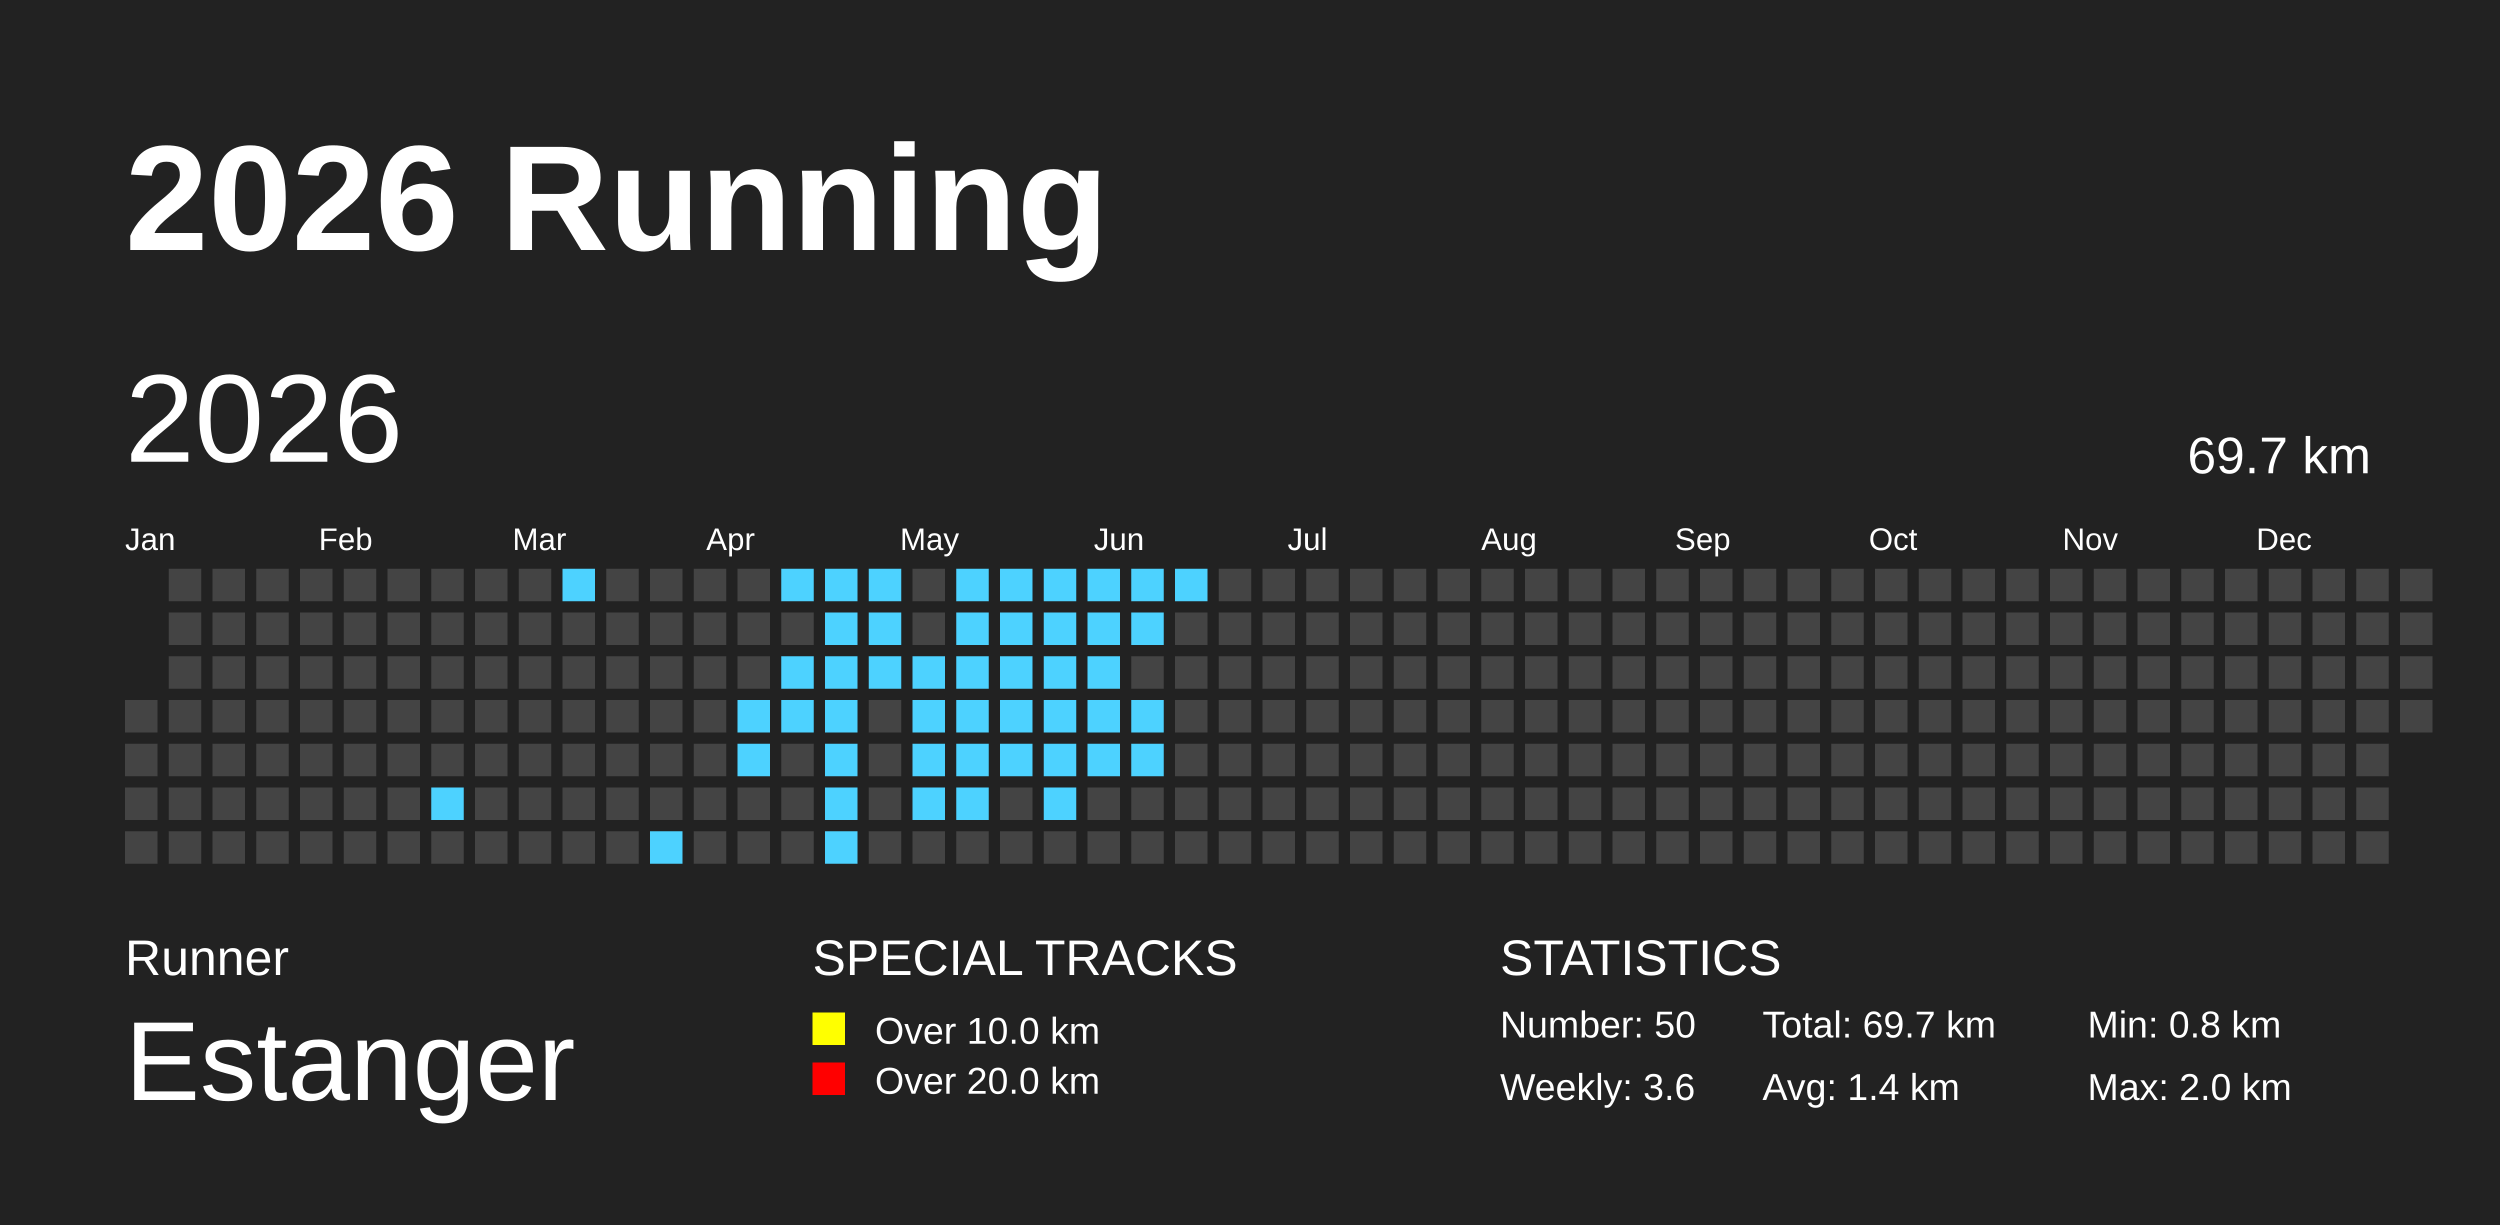
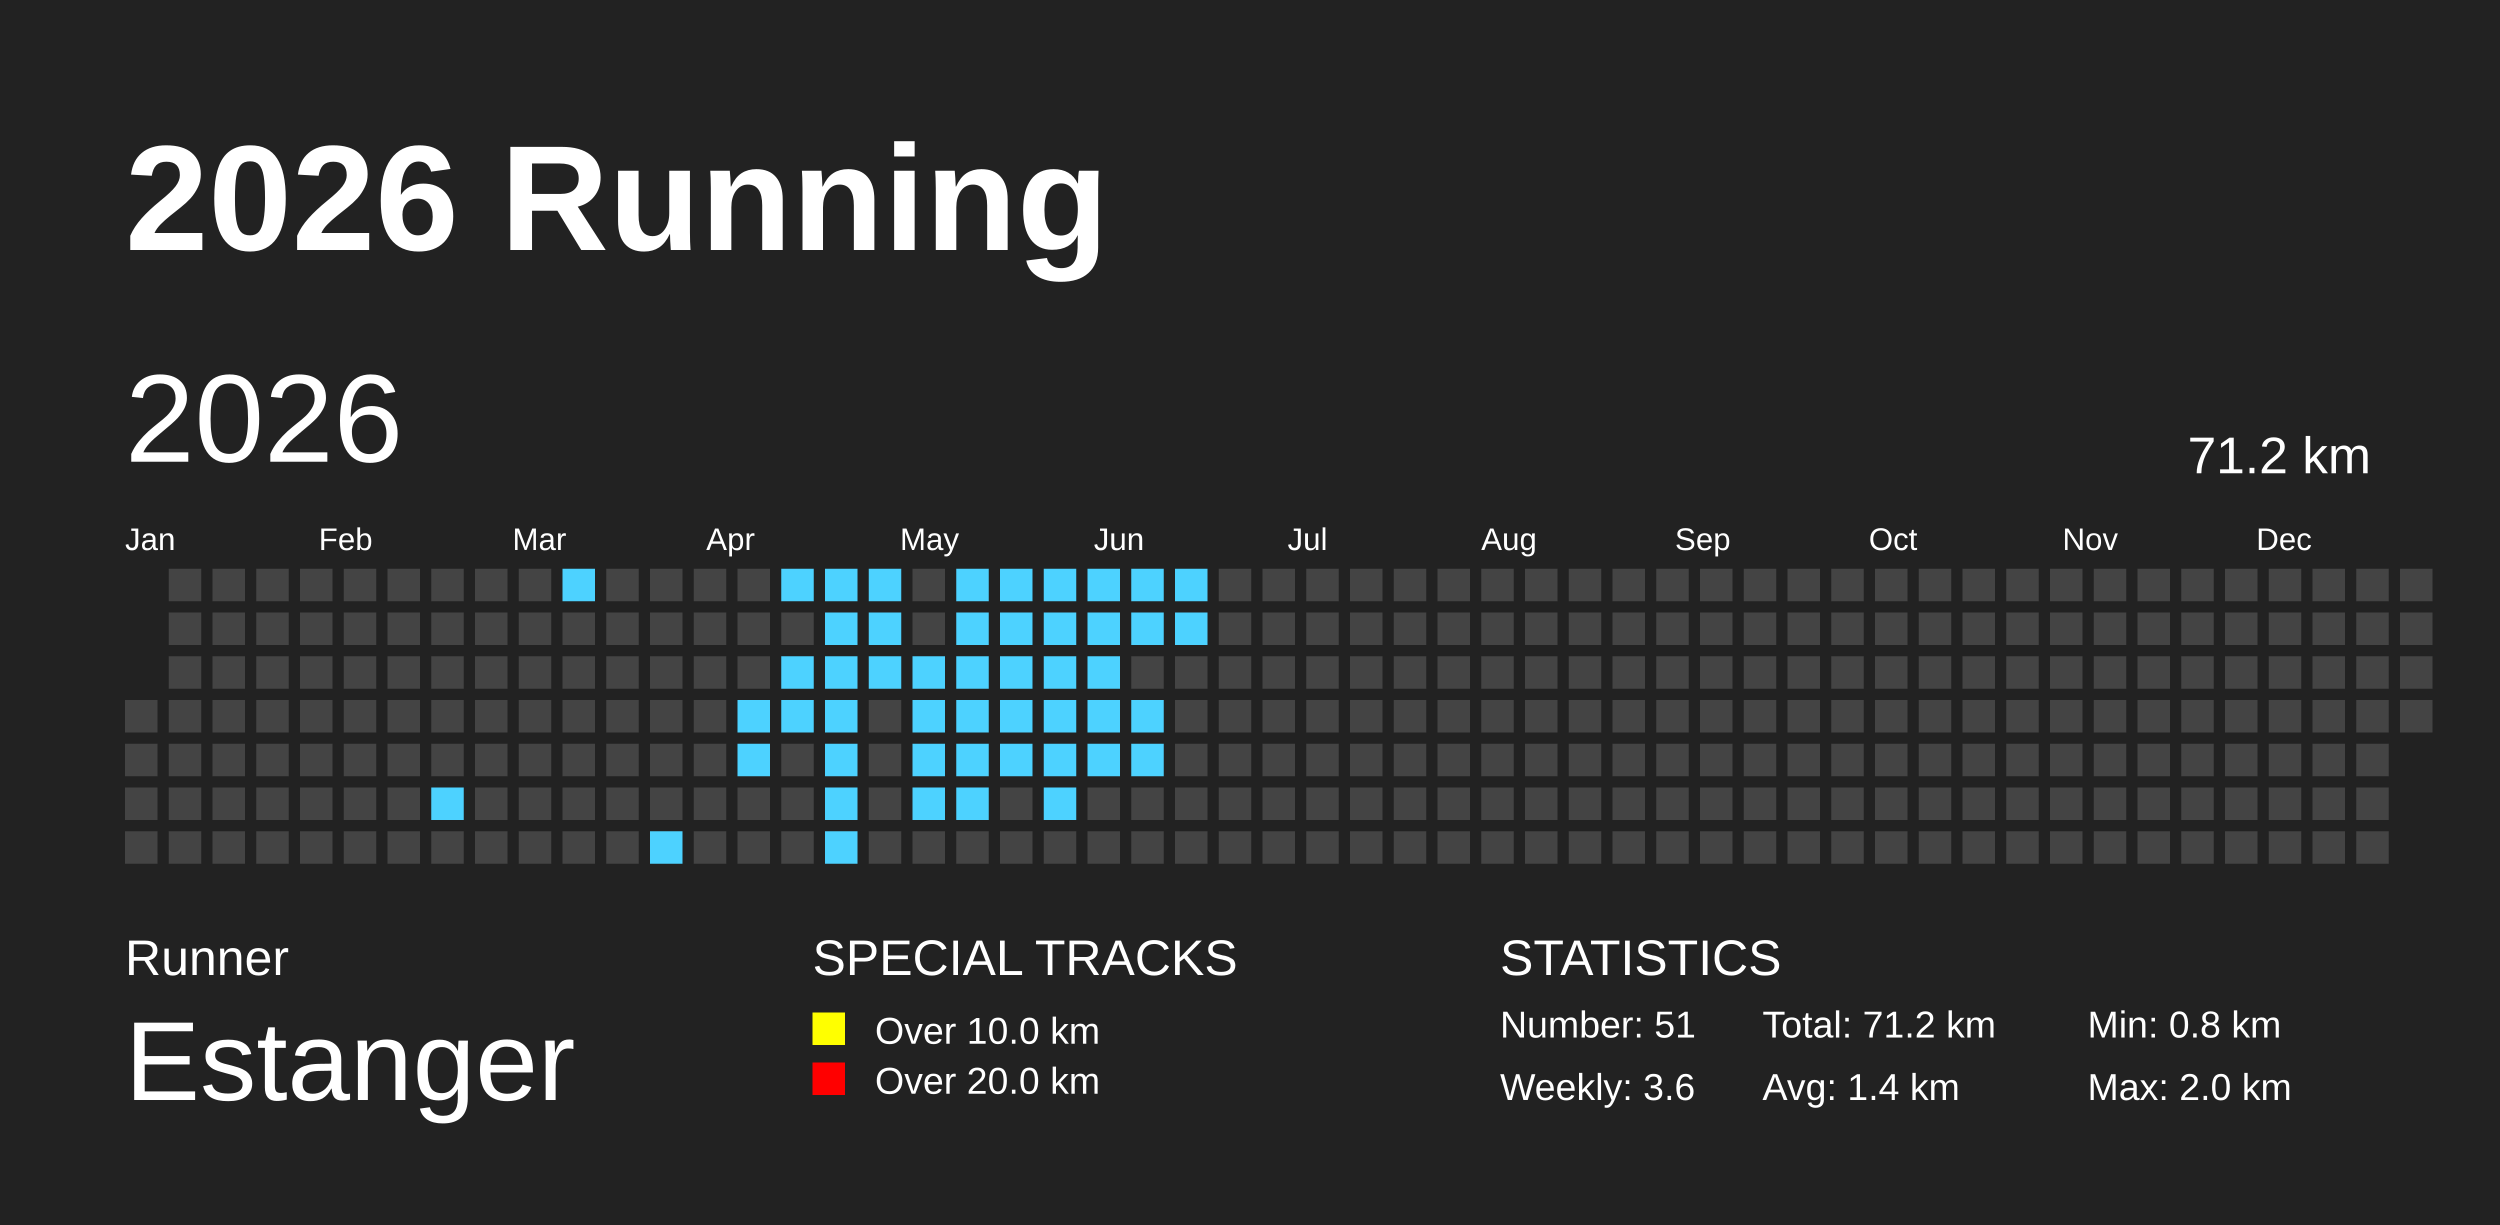
<svg xmlns="http://www.w3.org/2000/svg" baseProfile="full" height="98mm" version="1.1" viewBox="0,0,200,98" width="200mm">
  <defs />
  <rect fill="#222222" height="98" width="200" x="0" y="0" />
  <text fill="#FFFFFF" style="font-size:12px; font-family:Arial; font-weight:bold;" x="10" y="20">2026 Running</text>
  <text fill="#FFFFFF" style="font-size:4px; font-family:Arial" x="10" y="78">Runner</text>
  <text fill="#FFFFFF" style="font-size:9px; font-family:Arial" x="10" y="88">Estanger</text>
  <text fill="#FFFFFF" style="font-size:4px; font-family:Arial" x="65" y="78">SPECIAL TRACKS</text>
  <rect fill="yellow" height="2.6" width="2.6" x="65" y="81" />
  <text fill="#FFFFFF" style="font-size:3px; font-family:Arial" x="70" y="83.5">Over 10.0 km</text>
  <rect fill="red" height="2.6" width="2.6" x="65" y="85" />
  <text fill="#FFFFFF" style="font-size:3px; font-family:Arial" x="70" y="87.5">Over 20.0 km</text>
  <text fill="#FFFFFF" style="font-size:4px; font-family:Arial" x="120" y="78">STATISTICS</text>
-   <text fill="#FFFFFF" style="font-size:3px; font-family:Arial" x="120" y="83">Number: 50</text>
+   <text fill="#FFFFFF" style="font-size:3px; font-family:Arial" x="120" y="83">Number: 51</text>
  <text fill="#FFFFFF" style="font-size:3px; font-family:Arial" x="120" y="88">Weekly: 3.6</text>
-   <text fill="#FFFFFF" style="font-size:3px; font-family:Arial" x="141" y="83">Total: 69.7 km</text>
+   <text fill="#FFFFFF" style="font-size:3px; font-family:Arial" x="141" y="83">Total: 71.2 km</text>
  <text fill="#FFFFFF" style="font-size:3px; font-family:Arial" x="141" y="88">Avg: 1.4 km</text>
  <text fill="#FFFFFF" style="font-size:3px; font-family:Arial" x="167" y="83">Min: 0.8 km</text>
  <text fill="#FFFFFF" style="font-size:3px; font-family:Arial" x="167" y="88">Max: 2.0 km</text>
  <text dominant-baseline="hanging" fill="#FFFFFF" style="font-size:10.0px; font-family:Arial;" x="10" y="30">2026</text>
-   <text dominant-baseline="hanging" fill="#FFFFFF" style="font-size:4.125px; font-family:Arial;" x="175" y="35">69.7 km</text>
+   <text dominant-baseline="hanging" fill="#FFFFFF" style="font-size:4.125px; font-family:Arial;" x="175" y="35">71.2 km</text>
  <text fill="#FFFFFF" style="font-size:2.5px; font-family:Arial" x="10.0" y="44">Jan</text>
  <text fill="#FFFFFF" style="font-size:2.5px; font-family:Arial" x="25.5" y="44">Feb</text>
  <text fill="#FFFFFF" style="font-size:2.5px; font-family:Arial" x="41.0" y="44">Mar</text>
  <text fill="#FFFFFF" style="font-size:2.5px; font-family:Arial" x="56.5" y="44">Apr</text>
  <text fill="#FFFFFF" style="font-size:2.5px; font-family:Arial" x="72.0" y="44">May</text>
  <text fill="#FFFFFF" style="font-size:2.5px; font-family:Arial" x="87.5" y="44">Jun</text>
  <text fill="#FFFFFF" style="font-size:2.5px; font-family:Arial" x="103.0" y="44">Jul</text>
  <text fill="#FFFFFF" style="font-size:2.5px; font-family:Arial" x="118.5" y="44">Aug</text>
  <text fill="#FFFFFF" style="font-size:2.5px; font-family:Arial" x="134.0" y="44">Sep</text>
  <text fill="#FFFFFF" style="font-size:2.5px; font-family:Arial" x="149.5" y="44">Oct</text>
  <text fill="#FFFFFF" style="font-size:2.5px; font-family:Arial" x="165.0" y="44">Nov</text>
  <text fill="#FFFFFF" style="font-size:2.5px; font-family:Arial" x="180.5" y="44">Dec</text>
  <rect fill="#444444" height="2.6" width="2.6" x="10.0" y="56.0" />
  <rect fill="#444444" height="2.6" width="2.6" x="10.0" y="59.5" />
  <rect fill="#444444" height="2.6" width="2.6" x="10.0" y="63.0" />
  <rect fill="#444444" height="2.6" width="2.6" x="10.0" y="66.5" />
  <rect fill="#444444" height="2.6" width="2.6" x="13.5" y="45.5" />
  <rect fill="#444444" height="2.6" width="2.6" x="13.5" y="49.0" />
  <rect fill="#444444" height="2.6" width="2.6" x="13.5" y="52.5" />
  <rect fill="#444444" height="2.6" width="2.6" x="13.5" y="56.0" />
  <rect fill="#444444" height="2.6" width="2.6" x="13.5" y="59.5" />
  <rect fill="#444444" height="2.6" width="2.6" x="13.5" y="63.0" />
  <rect fill="#444444" height="2.6" width="2.6" x="13.5" y="66.5" />
  <rect fill="#444444" height="2.6" width="2.6" x="17.0" y="45.5" />
  <rect fill="#444444" height="2.6" width="2.6" x="17.0" y="49.0" />
  <rect fill="#444444" height="2.6" width="2.6" x="17.0" y="52.5" />
  <rect fill="#444444" height="2.6" width="2.6" x="17.0" y="56.0" />
  <rect fill="#444444" height="2.6" width="2.6" x="17.0" y="59.5" />
  <rect fill="#444444" height="2.6" width="2.6" x="17.0" y="63.0" />
  <rect fill="#444444" height="2.6" width="2.6" x="17.0" y="66.5" />
  <rect fill="#444444" height="2.6" width="2.6" x="20.5" y="45.5" />
  <rect fill="#444444" height="2.6" width="2.6" x="20.5" y="49.0" />
  <rect fill="#444444" height="2.6" width="2.6" x="20.5" y="52.5" />
  <rect fill="#444444" height="2.6" width="2.6" x="20.5" y="56.0" />
  <rect fill="#444444" height="2.6" width="2.6" x="20.5" y="59.5" />
  <rect fill="#444444" height="2.6" width="2.6" x="20.5" y="63.0" />
  <rect fill="#444444" height="2.6" width="2.6" x="20.5" y="66.5" />
  <rect fill="#444444" height="2.6" width="2.6" x="24.0" y="45.5" />
  <rect fill="#444444" height="2.6" width="2.6" x="24.0" y="49.0" />
  <rect fill="#444444" height="2.6" width="2.6" x="24.0" y="52.5" />
  <rect fill="#444444" height="2.6" width="2.6" x="24.0" y="56.0" />
  <rect fill="#444444" height="2.6" width="2.6" x="24.0" y="59.5" />
  <rect fill="#444444" height="2.6" width="2.6" x="24.0" y="63.0" />
  <rect fill="#444444" height="2.6" width="2.6" x="24.0" y="66.5" />
  <rect fill="#444444" height="2.6" width="2.6" x="27.5" y="45.5" />
  <rect fill="#444444" height="2.6" width="2.6" x="27.5" y="49.0" />
  <rect fill="#444444" height="2.6" width="2.6" x="27.5" y="52.5" />
  <rect fill="#444444" height="2.6" width="2.6" x="27.5" y="56.0" />
  <rect fill="#444444" height="2.6" width="2.6" x="27.5" y="59.5" />
  <rect fill="#444444" height="2.6" width="2.6" x="27.5" y="63.0" />
  <rect fill="#444444" height="2.6" width="2.6" x="27.5" y="66.5" />
  <rect fill="#444444" height="2.6" width="2.6" x="31.0" y="45.5" />
  <rect fill="#444444" height="2.6" width="2.6" x="31.0" y="49.0" />
  <rect fill="#444444" height="2.6" width="2.6" x="31.0" y="52.5" />
  <rect fill="#444444" height="2.6" width="2.6" x="31.0" y="56.0" />
  <rect fill="#444444" height="2.6" width="2.6" x="31.0" y="59.5" />
  <rect fill="#444444" height="2.6" width="2.6" x="31.0" y="63.0" />
  <rect fill="#444444" height="2.6" width="2.6" x="31.0" y="66.5" />
  <rect fill="#444444" height="2.6" width="2.6" x="34.5" y="45.5" />
  <rect fill="#444444" height="2.6" width="2.6" x="34.5" y="49.0" />
  <rect fill="#444444" height="2.6" width="2.6" x="34.5" y="52.5" />
  <rect fill="#444444" height="2.6" width="2.6" x="34.5" y="56.0" />
  <rect fill="#444444" height="2.6" width="2.6" x="34.5" y="59.5" />
  <rect fill="#4DD2FF" height="2.6" width="2.6" x="34.5" y="63.0" />
  <rect fill="#444444" height="2.6" width="2.6" x="34.5" y="66.5" />
  <rect fill="#444444" height="2.6" width="2.6" x="38.0" y="45.5" />
  <rect fill="#444444" height="2.6" width="2.6" x="38.0" y="49.0" />
  <rect fill="#444444" height="2.6" width="2.6" x="38.0" y="52.5" />
  <rect fill="#444444" height="2.6" width="2.6" x="38.0" y="56.0" />
  <rect fill="#444444" height="2.6" width="2.6" x="38.0" y="59.5" />
  <rect fill="#444444" height="2.6" width="2.6" x="38.0" y="63.0" />
  <rect fill="#444444" height="2.6" width="2.6" x="38.0" y="66.5" />
  <rect fill="#444444" height="2.6" width="2.6" x="41.5" y="45.5" />
  <rect fill="#444444" height="2.6" width="2.6" x="41.5" y="49.0" />
  <rect fill="#444444" height="2.6" width="2.6" x="41.5" y="52.5" />
  <rect fill="#444444" height="2.6" width="2.6" x="41.5" y="56.0" />
  <rect fill="#444444" height="2.6" width="2.6" x="41.5" y="59.5" />
  <rect fill="#444444" height="2.6" width="2.6" x="41.5" y="63.0" />
  <rect fill="#444444" height="2.6" width="2.6" x="41.5" y="66.5" />
  <rect fill="#4DD2FF" height="2.6" width="2.6" x="45.0" y="45.5" />
  <rect fill="#444444" height="2.6" width="2.6" x="45.0" y="49.0" />
  <rect fill="#444444" height="2.6" width="2.6" x="45.0" y="52.5" />
  <rect fill="#444444" height="2.6" width="2.6" x="45.0" y="56.0" />
  <rect fill="#444444" height="2.6" width="2.6" x="45.0" y="59.5" />
  <rect fill="#444444" height="2.6" width="2.6" x="45.0" y="63.0" />
  <rect fill="#444444" height="2.6" width="2.6" x="45.0" y="66.5" />
  <rect fill="#444444" height="2.6" width="2.6" x="48.5" y="45.5" />
  <rect fill="#444444" height="2.6" width="2.6" x="48.5" y="49.0" />
  <rect fill="#444444" height="2.6" width="2.6" x="48.5" y="52.5" />
  <rect fill="#444444" height="2.6" width="2.6" x="48.5" y="56.0" />
  <rect fill="#444444" height="2.6" width="2.6" x="48.5" y="59.5" />
  <rect fill="#444444" height="2.6" width="2.6" x="48.5" y="63.0" />
  <rect fill="#444444" height="2.6" width="2.6" x="48.5" y="66.5" />
  <rect fill="#444444" height="2.6" width="2.6" x="52.0" y="45.5" />
  <rect fill="#444444" height="2.6" width="2.6" x="52.0" y="49.0" />
  <rect fill="#444444" height="2.6" width="2.6" x="52.0" y="52.5" />
  <rect fill="#444444" height="2.6" width="2.6" x="52.0" y="56.0" />
  <rect fill="#444444" height="2.6" width="2.6" x="52.0" y="59.5" />
  <rect fill="#444444" height="2.6" width="2.6" x="52.0" y="63.0" />
  <rect fill="#4DD2FF" height="2.6" width="2.6" x="52.0" y="66.5" />
  <rect fill="#444444" height="2.6" width="2.6" x="55.5" y="45.5" />
  <rect fill="#444444" height="2.6" width="2.6" x="55.5" y="49.0" />
  <rect fill="#444444" height="2.6" width="2.6" x="55.5" y="52.5" />
  <rect fill="#444444" height="2.6" width="2.6" x="55.5" y="56.0" />
  <rect fill="#444444" height="2.6" width="2.6" x="55.5" y="59.5" />
  <rect fill="#444444" height="2.6" width="2.6" x="55.5" y="63.0" />
  <rect fill="#444444" height="2.6" width="2.6" x="55.5" y="66.5" />
  <rect fill="#444444" height="2.6" width="2.6" x="59.0" y="45.5" />
  <rect fill="#444444" height="2.6" width="2.6" x="59.0" y="49.0" />
  <rect fill="#444444" height="2.6" width="2.6" x="59.0" y="52.5" />
  <rect fill="#4DD2FF" height="2.6" width="2.6" x="59.0" y="56.0" />
  <rect fill="#4DD2FF" height="2.6" width="2.6" x="59.0" y="59.5" />
  <rect fill="#444444" height="2.6" width="2.6" x="59.0" y="63.0" />
  <rect fill="#444444" height="2.6" width="2.6" x="59.0" y="66.5" />
  <rect fill="#4DD2FF" height="2.6" width="2.6" x="62.5" y="45.5" />
  <rect fill="#444444" height="2.6" width="2.6" x="62.5" y="49.0" />
  <rect fill="#4DD2FF" height="2.6" width="2.6" x="62.5" y="52.5" />
  <rect fill="#4DD2FF" height="2.6" width="2.6" x="62.5" y="56.0" />
  <rect fill="#444444" height="2.6" width="2.6" x="62.5" y="59.5" />
  <rect fill="#444444" height="2.6" width="2.6" x="62.5" y="63.0" />
  <rect fill="#444444" height="2.6" width="2.6" x="62.5" y="66.5" />
  <rect fill="#4DD2FF" height="2.6" width="2.6" x="66.0" y="45.5" />
  <rect fill="#4DD2FF" height="2.6" width="2.6" x="66.0" y="49.0" />
  <rect fill="#4DD2FF" height="2.6" width="2.6" x="66.0" y="52.5" />
  <rect fill="#4DD2FF" height="2.6" width="2.6" x="66.0" y="56.0" />
  <rect fill="#4DD2FF" height="2.6" width="2.6" x="66.0" y="59.5" />
  <rect fill="#4DD2FF" height="2.6" width="2.6" x="66.0" y="63.0" />
  <rect fill="#4DD2FF" height="2.6" width="2.6" x="66.0" y="66.5" />
  <rect fill="#4DD2FF" height="2.6" width="2.6" x="69.5" y="45.5" />
  <rect fill="#4DD2FF" height="2.6" width="2.6" x="69.5" y="49.0" />
  <rect fill="#4DD2FF" height="2.6" width="2.6" x="69.5" y="52.5" />
  <rect fill="#444444" height="2.6" width="2.6" x="69.5" y="56.0" />
  <rect fill="#444444" height="2.6" width="2.6" x="69.5" y="59.5" />
  <rect fill="#444444" height="2.6" width="2.6" x="69.5" y="63.0" />
  <rect fill="#444444" height="2.6" width="2.6" x="69.5" y="66.5" />
  <rect fill="#444444" height="2.6" width="2.6" x="73.0" y="45.5" />
  <rect fill="#444444" height="2.6" width="2.6" x="73.0" y="49.0" />
  <rect fill="#4DD2FF" height="2.6" width="2.6" x="73.0" y="52.5" />
  <rect fill="#4DD2FF" height="2.6" width="2.6" x="73.0" y="56.0" />
  <rect fill="#4DD2FF" height="2.6" width="2.6" x="73.0" y="59.5" />
  <rect fill="#4DD2FF" height="2.6" width="2.6" x="73.0" y="63.0" />
  <rect fill="#444444" height="2.6" width="2.6" x="73.0" y="66.5" />
  <rect fill="#4DD2FF" height="2.6" width="2.6" x="76.5" y="45.5" />
  <rect fill="#4DD2FF" height="2.6" width="2.6" x="76.5" y="49.0" />
  <rect fill="#4DD2FF" height="2.6" width="2.6" x="76.5" y="52.5" />
  <rect fill="#4DD2FF" height="2.6" width="2.6" x="76.5" y="56.0" />
  <rect fill="#4DD2FF" height="2.6" width="2.6" x="76.5" y="59.5" />
  <rect fill="#4DD2FF" height="2.6" width="2.6" x="76.5" y="63.0" />
  <rect fill="#444444" height="2.6" width="2.6" x="76.5" y="66.5" />
  <rect fill="#4DD2FF" height="2.6" width="2.6" x="80.0" y="45.5" />
  <rect fill="#4DD2FF" height="2.6" width="2.6" x="80.0" y="49.0" />
  <rect fill="#4DD2FF" height="2.6" width="2.6" x="80.0" y="52.5" />
  <rect fill="#4DD2FF" height="2.6" width="2.6" x="80.0" y="56.0" />
  <rect fill="#4DD2FF" height="2.6" width="2.6" x="80.0" y="59.5" />
  <rect fill="#444444" height="2.6" width="2.6" x="80.0" y="63.0" />
  <rect fill="#444444" height="2.6" width="2.6" x="80.0" y="66.5" />
  <rect fill="#4DD2FF" height="2.6" width="2.6" x="83.5" y="45.5" />
  <rect fill="#4DD2FF" height="2.6" width="2.6" x="83.5" y="49.0" />
  <rect fill="#4DD2FF" height="2.6" width="2.6" x="83.5" y="52.5" />
  <rect fill="#4DD2FF" height="2.6" width="2.6" x="83.5" y="56.0" />
  <rect fill="#4DD2FF" height="2.6" width="2.6" x="83.5" y="59.5" />
  <rect fill="#4DD2FF" height="2.6" width="2.6" x="83.5" y="63.0" />
  <rect fill="#444444" height="2.6" width="2.6" x="83.5" y="66.5" />
  <rect fill="#4DD2FF" height="2.6" width="2.6" x="87.0" y="45.5" />
  <rect fill="#4DD2FF" height="2.6" width="2.6" x="87.0" y="49.0" />
  <rect fill="#4DD2FF" height="2.6" width="2.6" x="87.0" y="52.5" />
  <rect fill="#4DD2FF" height="2.6" width="2.6" x="87.0" y="56.0" />
  <rect fill="#4DD2FF" height="2.6" width="2.6" x="87.0" y="59.5" />
  <rect fill="#444444" height="2.6" width="2.6" x="87.0" y="63.0" />
  <rect fill="#444444" height="2.6" width="2.6" x="87.0" y="66.5" />
  <rect fill="#4DD2FF" height="2.6" width="2.6" x="90.5" y="45.5" />
  <rect fill="#4DD2FF" height="2.6" width="2.6" x="90.5" y="49.0" />
  <rect fill="#444444" height="2.6" width="2.6" x="90.5" y="52.5" />
  <rect fill="#4DD2FF" height="2.6" width="2.6" x="90.5" y="56.0" />
  <rect fill="#4DD2FF" height="2.6" width="2.6" x="90.5" y="59.5" />
  <rect fill="#444444" height="2.6" width="2.6" x="90.5" y="63.0" />
  <rect fill="#444444" height="2.6" width="2.6" x="90.5" y="66.5" />
  <rect fill="#4DD2FF" height="2.6" width="2.6" x="94.0" y="45.5" />
-   <rect fill="#444444" height="2.6" width="2.6" x="94.0" y="49.0" />
+   <rect fill="#4DD2FF" height="2.6" width="2.6" x="94.0" y="49.0" />
  <rect fill="#444444" height="2.6" width="2.6" x="94.0" y="52.5" />
  <rect fill="#444444" height="2.6" width="2.6" x="94.0" y="56.0" />
  <rect fill="#444444" height="2.6" width="2.6" x="94.0" y="59.5" />
  <rect fill="#444444" height="2.6" width="2.6" x="94.0" y="63.0" />
  <rect fill="#444444" height="2.6" width="2.6" x="94.0" y="66.5" />
  <rect fill="#444444" height="2.6" width="2.6" x="97.5" y="45.5" />
  <rect fill="#444444" height="2.6" width="2.6" x="97.5" y="49.0" />
  <rect fill="#444444" height="2.6" width="2.6" x="97.5" y="52.5" />
  <rect fill="#444444" height="2.6" width="2.6" x="97.5" y="56.0" />
  <rect fill="#444444" height="2.6" width="2.6" x="97.5" y="59.5" />
  <rect fill="#444444" height="2.6" width="2.6" x="97.5" y="63.0" />
  <rect fill="#444444" height="2.6" width="2.6" x="97.5" y="66.5" />
  <rect fill="#444444" height="2.6" width="2.6" x="101.0" y="45.5" />
  <rect fill="#444444" height="2.6" width="2.6" x="101.0" y="49.0" />
  <rect fill="#444444" height="2.6" width="2.6" x="101.0" y="52.5" />
  <rect fill="#444444" height="2.6" width="2.6" x="101.0" y="56.0" />
  <rect fill="#444444" height="2.6" width="2.6" x="101.0" y="59.5" />
  <rect fill="#444444" height="2.6" width="2.6" x="101.0" y="63.0" />
  <rect fill="#444444" height="2.6" width="2.6" x="101.0" y="66.5" />
  <rect fill="#444444" height="2.6" width="2.6" x="104.5" y="45.5" />
  <rect fill="#444444" height="2.6" width="2.6" x="104.5" y="49.0" />
  <rect fill="#444444" height="2.6" width="2.6" x="104.5" y="52.5" />
  <rect fill="#444444" height="2.6" width="2.6" x="104.5" y="56.0" />
  <rect fill="#444444" height="2.6" width="2.6" x="104.5" y="59.5" />
  <rect fill="#444444" height="2.6" width="2.6" x="104.5" y="63.0" />
  <rect fill="#444444" height="2.6" width="2.6" x="104.5" y="66.5" />
  <rect fill="#444444" height="2.6" width="2.6" x="108.0" y="45.5" />
  <rect fill="#444444" height="2.6" width="2.6" x="108.0" y="49.0" />
  <rect fill="#444444" height="2.6" width="2.6" x="108.0" y="52.5" />
  <rect fill="#444444" height="2.6" width="2.6" x="108.0" y="56.0" />
  <rect fill="#444444" height="2.6" width="2.6" x="108.0" y="59.5" />
  <rect fill="#444444" height="2.6" width="2.6" x="108.0" y="63.0" />
  <rect fill="#444444" height="2.6" width="2.6" x="108.0" y="66.5" />
  <rect fill="#444444" height="2.6" width="2.6" x="111.5" y="45.5" />
  <rect fill="#444444" height="2.6" width="2.6" x="111.5" y="49.0" />
  <rect fill="#444444" height="2.6" width="2.6" x="111.5" y="52.5" />
  <rect fill="#444444" height="2.6" width="2.6" x="111.5" y="56.0" />
  <rect fill="#444444" height="2.6" width="2.6" x="111.5" y="59.5" />
  <rect fill="#444444" height="2.6" width="2.6" x="111.5" y="63.0" />
  <rect fill="#444444" height="2.6" width="2.6" x="111.5" y="66.5" />
  <rect fill="#444444" height="2.6" width="2.6" x="115.0" y="45.5" />
  <rect fill="#444444" height="2.6" width="2.6" x="115.0" y="49.0" />
  <rect fill="#444444" height="2.6" width="2.6" x="115.0" y="52.5" />
  <rect fill="#444444" height="2.6" width="2.6" x="115.0" y="56.0" />
  <rect fill="#444444" height="2.6" width="2.6" x="115.0" y="59.5" />
  <rect fill="#444444" height="2.6" width="2.6" x="115.0" y="63.0" />
  <rect fill="#444444" height="2.6" width="2.6" x="115.0" y="66.5" />
  <rect fill="#444444" height="2.6" width="2.6" x="118.5" y="45.5" />
  <rect fill="#444444" height="2.6" width="2.6" x="118.5" y="49.0" />
  <rect fill="#444444" height="2.6" width="2.6" x="118.5" y="52.5" />
  <rect fill="#444444" height="2.6" width="2.6" x="118.5" y="56.0" />
  <rect fill="#444444" height="2.6" width="2.6" x="118.5" y="59.5" />
  <rect fill="#444444" height="2.6" width="2.6" x="118.5" y="63.0" />
  <rect fill="#444444" height="2.6" width="2.6" x="118.5" y="66.5" />
  <rect fill="#444444" height="2.6" width="2.6" x="122.0" y="45.5" />
  <rect fill="#444444" height="2.6" width="2.6" x="122.0" y="49.0" />
  <rect fill="#444444" height="2.6" width="2.6" x="122.0" y="52.5" />
  <rect fill="#444444" height="2.6" width="2.6" x="122.0" y="56.0" />
  <rect fill="#444444" height="2.6" width="2.6" x="122.0" y="59.5" />
  <rect fill="#444444" height="2.6" width="2.6" x="122.0" y="63.0" />
  <rect fill="#444444" height="2.6" width="2.6" x="122.0" y="66.5" />
  <rect fill="#444444" height="2.6" width="2.6" x="125.5" y="45.5" />
  <rect fill="#444444" height="2.6" width="2.6" x="125.5" y="49.0" />
  <rect fill="#444444" height="2.6" width="2.6" x="125.5" y="52.5" />
  <rect fill="#444444" height="2.6" width="2.6" x="125.5" y="56.0" />
  <rect fill="#444444" height="2.6" width="2.6" x="125.5" y="59.5" />
  <rect fill="#444444" height="2.6" width="2.6" x="125.5" y="63.0" />
  <rect fill="#444444" height="2.6" width="2.6" x="125.5" y="66.5" />
  <rect fill="#444444" height="2.6" width="2.6" x="129.0" y="45.5" />
  <rect fill="#444444" height="2.6" width="2.6" x="129.0" y="49.0" />
  <rect fill="#444444" height="2.6" width="2.6" x="129.0" y="52.5" />
  <rect fill="#444444" height="2.6" width="2.6" x="129.0" y="56.0" />
  <rect fill="#444444" height="2.6" width="2.6" x="129.0" y="59.5" />
  <rect fill="#444444" height="2.6" width="2.6" x="129.0" y="63.0" />
  <rect fill="#444444" height="2.6" width="2.6" x="129.0" y="66.5" />
  <rect fill="#444444" height="2.6" width="2.6" x="132.5" y="45.5" />
  <rect fill="#444444" height="2.6" width="2.6" x="132.5" y="49.0" />
  <rect fill="#444444" height="2.6" width="2.6" x="132.5" y="52.5" />
  <rect fill="#444444" height="2.6" width="2.6" x="132.5" y="56.0" />
  <rect fill="#444444" height="2.6" width="2.6" x="132.5" y="59.5" />
  <rect fill="#444444" height="2.6" width="2.6" x="132.5" y="63.0" />
  <rect fill="#444444" height="2.6" width="2.6" x="132.5" y="66.5" />
  <rect fill="#444444" height="2.6" width="2.6" x="136.0" y="45.5" />
  <rect fill="#444444" height="2.6" width="2.6" x="136.0" y="49.0" />
  <rect fill="#444444" height="2.6" width="2.6" x="136.0" y="52.5" />
  <rect fill="#444444" height="2.6" width="2.6" x="136.0" y="56.0" />
  <rect fill="#444444" height="2.6" width="2.6" x="136.0" y="59.5" />
  <rect fill="#444444" height="2.6" width="2.6" x="136.0" y="63.0" />
  <rect fill="#444444" height="2.6" width="2.6" x="136.0" y="66.5" />
  <rect fill="#444444" height="2.6" width="2.6" x="139.5" y="45.5" />
  <rect fill="#444444" height="2.6" width="2.6" x="139.5" y="49.0" />
  <rect fill="#444444" height="2.6" width="2.6" x="139.5" y="52.5" />
  <rect fill="#444444" height="2.6" width="2.6" x="139.5" y="56.0" />
  <rect fill="#444444" height="2.6" width="2.6" x="139.5" y="59.5" />
  <rect fill="#444444" height="2.6" width="2.6" x="139.5" y="63.0" />
  <rect fill="#444444" height="2.6" width="2.6" x="139.5" y="66.5" />
  <rect fill="#444444" height="2.6" width="2.6" x="143.0" y="45.5" />
  <rect fill="#444444" height="2.6" width="2.6" x="143.0" y="49.0" />
  <rect fill="#444444" height="2.6" width="2.6" x="143.0" y="52.5" />
  <rect fill="#444444" height="2.6" width="2.6" x="143.0" y="56.0" />
  <rect fill="#444444" height="2.6" width="2.6" x="143.0" y="59.5" />
  <rect fill="#444444" height="2.6" width="2.6" x="143.0" y="63.0" />
  <rect fill="#444444" height="2.6" width="2.6" x="143.0" y="66.5" />
  <rect fill="#444444" height="2.6" width="2.6" x="146.5" y="45.5" />
  <rect fill="#444444" height="2.6" width="2.6" x="146.5" y="49.0" />
  <rect fill="#444444" height="2.6" width="2.6" x="146.5" y="52.5" />
  <rect fill="#444444" height="2.6" width="2.6" x="146.5" y="56.0" />
  <rect fill="#444444" height="2.6" width="2.6" x="146.5" y="59.5" />
  <rect fill="#444444" height="2.6" width="2.6" x="146.5" y="63.0" />
  <rect fill="#444444" height="2.6" width="2.6" x="146.5" y="66.5" />
  <rect fill="#444444" height="2.6" width="2.6" x="150.0" y="45.5" />
  <rect fill="#444444" height="2.6" width="2.6" x="150.0" y="49.0" />
  <rect fill="#444444" height="2.6" width="2.6" x="150.0" y="52.5" />
  <rect fill="#444444" height="2.6" width="2.6" x="150.0" y="56.0" />
  <rect fill="#444444" height="2.6" width="2.6" x="150.0" y="59.5" />
  <rect fill="#444444" height="2.6" width="2.6" x="150.0" y="63.0" />
  <rect fill="#444444" height="2.6" width="2.6" x="150.0" y="66.5" />
  <rect fill="#444444" height="2.6" width="2.6" x="153.5" y="45.5" />
  <rect fill="#444444" height="2.6" width="2.6" x="153.5" y="49.0" />
  <rect fill="#444444" height="2.6" width="2.6" x="153.5" y="52.5" />
  <rect fill="#444444" height="2.6" width="2.6" x="153.5" y="56.0" />
  <rect fill="#444444" height="2.6" width="2.6" x="153.5" y="59.5" />
  <rect fill="#444444" height="2.6" width="2.6" x="153.5" y="63.0" />
  <rect fill="#444444" height="2.6" width="2.6" x="153.5" y="66.5" />
  <rect fill="#444444" height="2.6" width="2.6" x="157.0" y="45.5" />
  <rect fill="#444444" height="2.6" width="2.6" x="157.0" y="49.0" />
  <rect fill="#444444" height="2.6" width="2.6" x="157.0" y="52.5" />
  <rect fill="#444444" height="2.6" width="2.6" x="157.0" y="56.0" />
  <rect fill="#444444" height="2.6" width="2.6" x="157.0" y="59.5" />
  <rect fill="#444444" height="2.6" width="2.6" x="157.0" y="63.0" />
  <rect fill="#444444" height="2.6" width="2.6" x="157.0" y="66.5" />
  <rect fill="#444444" height="2.6" width="2.6" x="160.5" y="45.5" />
  <rect fill="#444444" height="2.6" width="2.6" x="160.5" y="49.0" />
  <rect fill="#444444" height="2.6" width="2.6" x="160.5" y="52.5" />
  <rect fill="#444444" height="2.6" width="2.6" x="160.5" y="56.0" />
  <rect fill="#444444" height="2.6" width="2.6" x="160.5" y="59.5" />
  <rect fill="#444444" height="2.6" width="2.6" x="160.5" y="63.0" />
  <rect fill="#444444" height="2.6" width="2.6" x="160.5" y="66.5" />
  <rect fill="#444444" height="2.6" width="2.6" x="164.0" y="45.5" />
  <rect fill="#444444" height="2.6" width="2.6" x="164.0" y="49.0" />
  <rect fill="#444444" height="2.6" width="2.6" x="164.0" y="52.5" />
  <rect fill="#444444" height="2.6" width="2.6" x="164.0" y="56.0" />
  <rect fill="#444444" height="2.6" width="2.6" x="164.0" y="59.5" />
  <rect fill="#444444" height="2.6" width="2.6" x="164.0" y="63.0" />
  <rect fill="#444444" height="2.6" width="2.6" x="164.0" y="66.5" />
  <rect fill="#444444" height="2.6" width="2.6" x="167.5" y="45.5" />
  <rect fill="#444444" height="2.6" width="2.6" x="167.5" y="49.0" />
  <rect fill="#444444" height="2.6" width="2.6" x="167.5" y="52.5" />
  <rect fill="#444444" height="2.6" width="2.6" x="167.5" y="56.0" />
  <rect fill="#444444" height="2.6" width="2.6" x="167.5" y="59.5" />
  <rect fill="#444444" height="2.6" width="2.6" x="167.5" y="63.0" />
  <rect fill="#444444" height="2.6" width="2.6" x="167.5" y="66.5" />
  <rect fill="#444444" height="2.6" width="2.6" x="171.0" y="45.5" />
  <rect fill="#444444" height="2.6" width="2.6" x="171.0" y="49.0" />
  <rect fill="#444444" height="2.6" width="2.6" x="171.0" y="52.5" />
  <rect fill="#444444" height="2.6" width="2.6" x="171.0" y="56.0" />
  <rect fill="#444444" height="2.6" width="2.6" x="171.0" y="59.5" />
  <rect fill="#444444" height="2.6" width="2.6" x="171.0" y="63.0" />
  <rect fill="#444444" height="2.6" width="2.6" x="171.0" y="66.5" />
  <rect fill="#444444" height="2.6" width="2.6" x="174.5" y="45.5" />
  <rect fill="#444444" height="2.6" width="2.6" x="174.5" y="49.0" />
  <rect fill="#444444" height="2.6" width="2.6" x="174.5" y="52.5" />
  <rect fill="#444444" height="2.6" width="2.6" x="174.5" y="56.0" />
  <rect fill="#444444" height="2.6" width="2.6" x="174.5" y="59.5" />
  <rect fill="#444444" height="2.6" width="2.6" x="174.5" y="63.0" />
  <rect fill="#444444" height="2.6" width="2.6" x="174.5" y="66.5" />
  <rect fill="#444444" height="2.6" width="2.6" x="178.0" y="45.5" />
  <rect fill="#444444" height="2.6" width="2.6" x="178.0" y="49.0" />
  <rect fill="#444444" height="2.6" width="2.6" x="178.0" y="52.5" />
  <rect fill="#444444" height="2.6" width="2.6" x="178.0" y="56.0" />
  <rect fill="#444444" height="2.6" width="2.6" x="178.0" y="59.5" />
  <rect fill="#444444" height="2.6" width="2.6" x="178.0" y="63.0" />
  <rect fill="#444444" height="2.6" width="2.6" x="178.0" y="66.5" />
  <rect fill="#444444" height="2.6" width="2.6" x="181.5" y="45.5" />
  <rect fill="#444444" height="2.6" width="2.6" x="181.5" y="49.0" />
  <rect fill="#444444" height="2.6" width="2.6" x="181.5" y="52.5" />
  <rect fill="#444444" height="2.6" width="2.6" x="181.5" y="56.0" />
  <rect fill="#444444" height="2.6" width="2.6" x="181.5" y="59.5" />
  <rect fill="#444444" height="2.6" width="2.6" x="181.5" y="63.0" />
  <rect fill="#444444" height="2.6" width="2.6" x="181.5" y="66.5" />
  <rect fill="#444444" height="2.6" width="2.6" x="185.0" y="45.5" />
  <rect fill="#444444" height="2.6" width="2.6" x="185.0" y="49.0" />
  <rect fill="#444444" height="2.6" width="2.6" x="185.0" y="52.5" />
  <rect fill="#444444" height="2.6" width="2.6" x="185.0" y="56.0" />
  <rect fill="#444444" height="2.6" width="2.6" x="185.0" y="59.5" />
  <rect fill="#444444" height="2.6" width="2.6" x="185.0" y="63.0" />
  <rect fill="#444444" height="2.6" width="2.6" x="185.0" y="66.5" />
  <rect fill="#444444" height="2.6" width="2.6" x="188.5" y="45.5" />
  <rect fill="#444444" height="2.6" width="2.6" x="188.5" y="49.0" />
  <rect fill="#444444" height="2.6" width="2.6" x="188.5" y="52.5" />
  <rect fill="#444444" height="2.6" width="2.6" x="188.5" y="56.0" />
  <rect fill="#444444" height="2.6" width="2.6" x="188.5" y="59.5" />
  <rect fill="#444444" height="2.6" width="2.6" x="188.5" y="63.0" />
  <rect fill="#444444" height="2.6" width="2.6" x="188.5" y="66.5" />
  <rect fill="#444444" height="2.6" width="2.6" x="192.0" y="45.5" />
  <rect fill="#444444" height="2.6" width="2.6" x="192.0" y="49.0" />
  <rect fill="#444444" height="2.6" width="2.6" x="192.0" y="52.5" />
  <rect fill="#444444" height="2.6" width="2.6" x="192.0" y="56.0" />
</svg>
